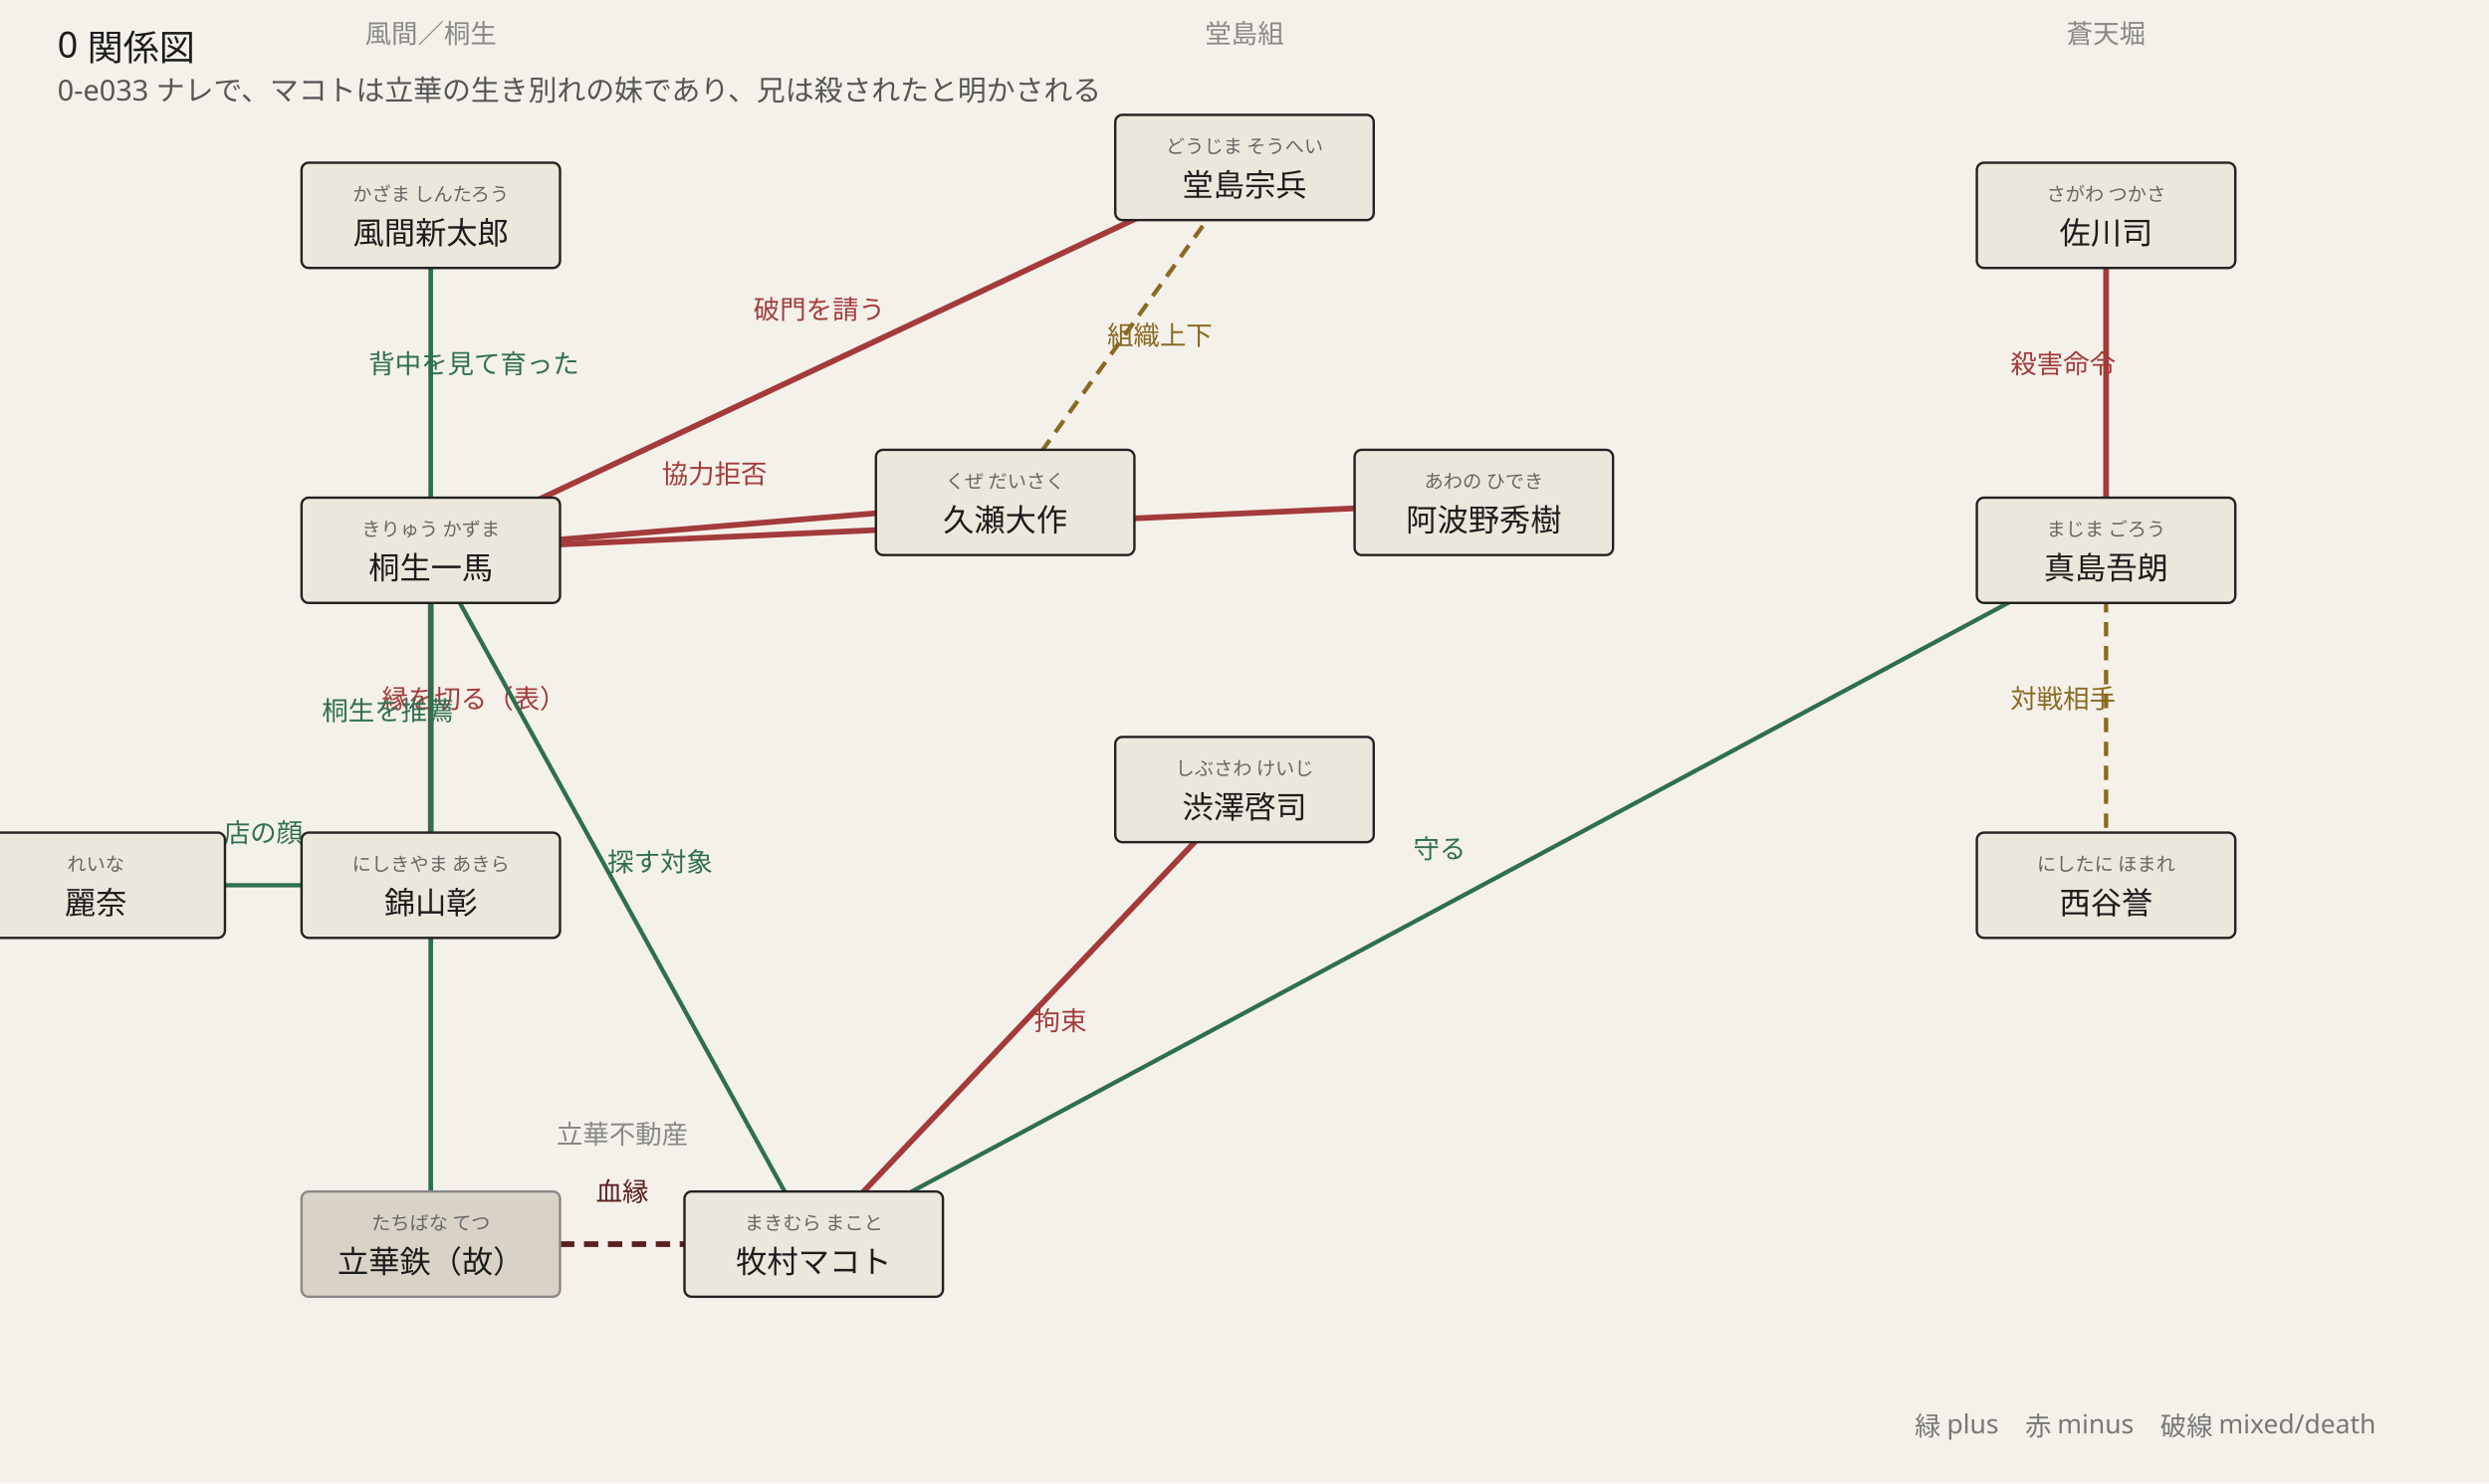
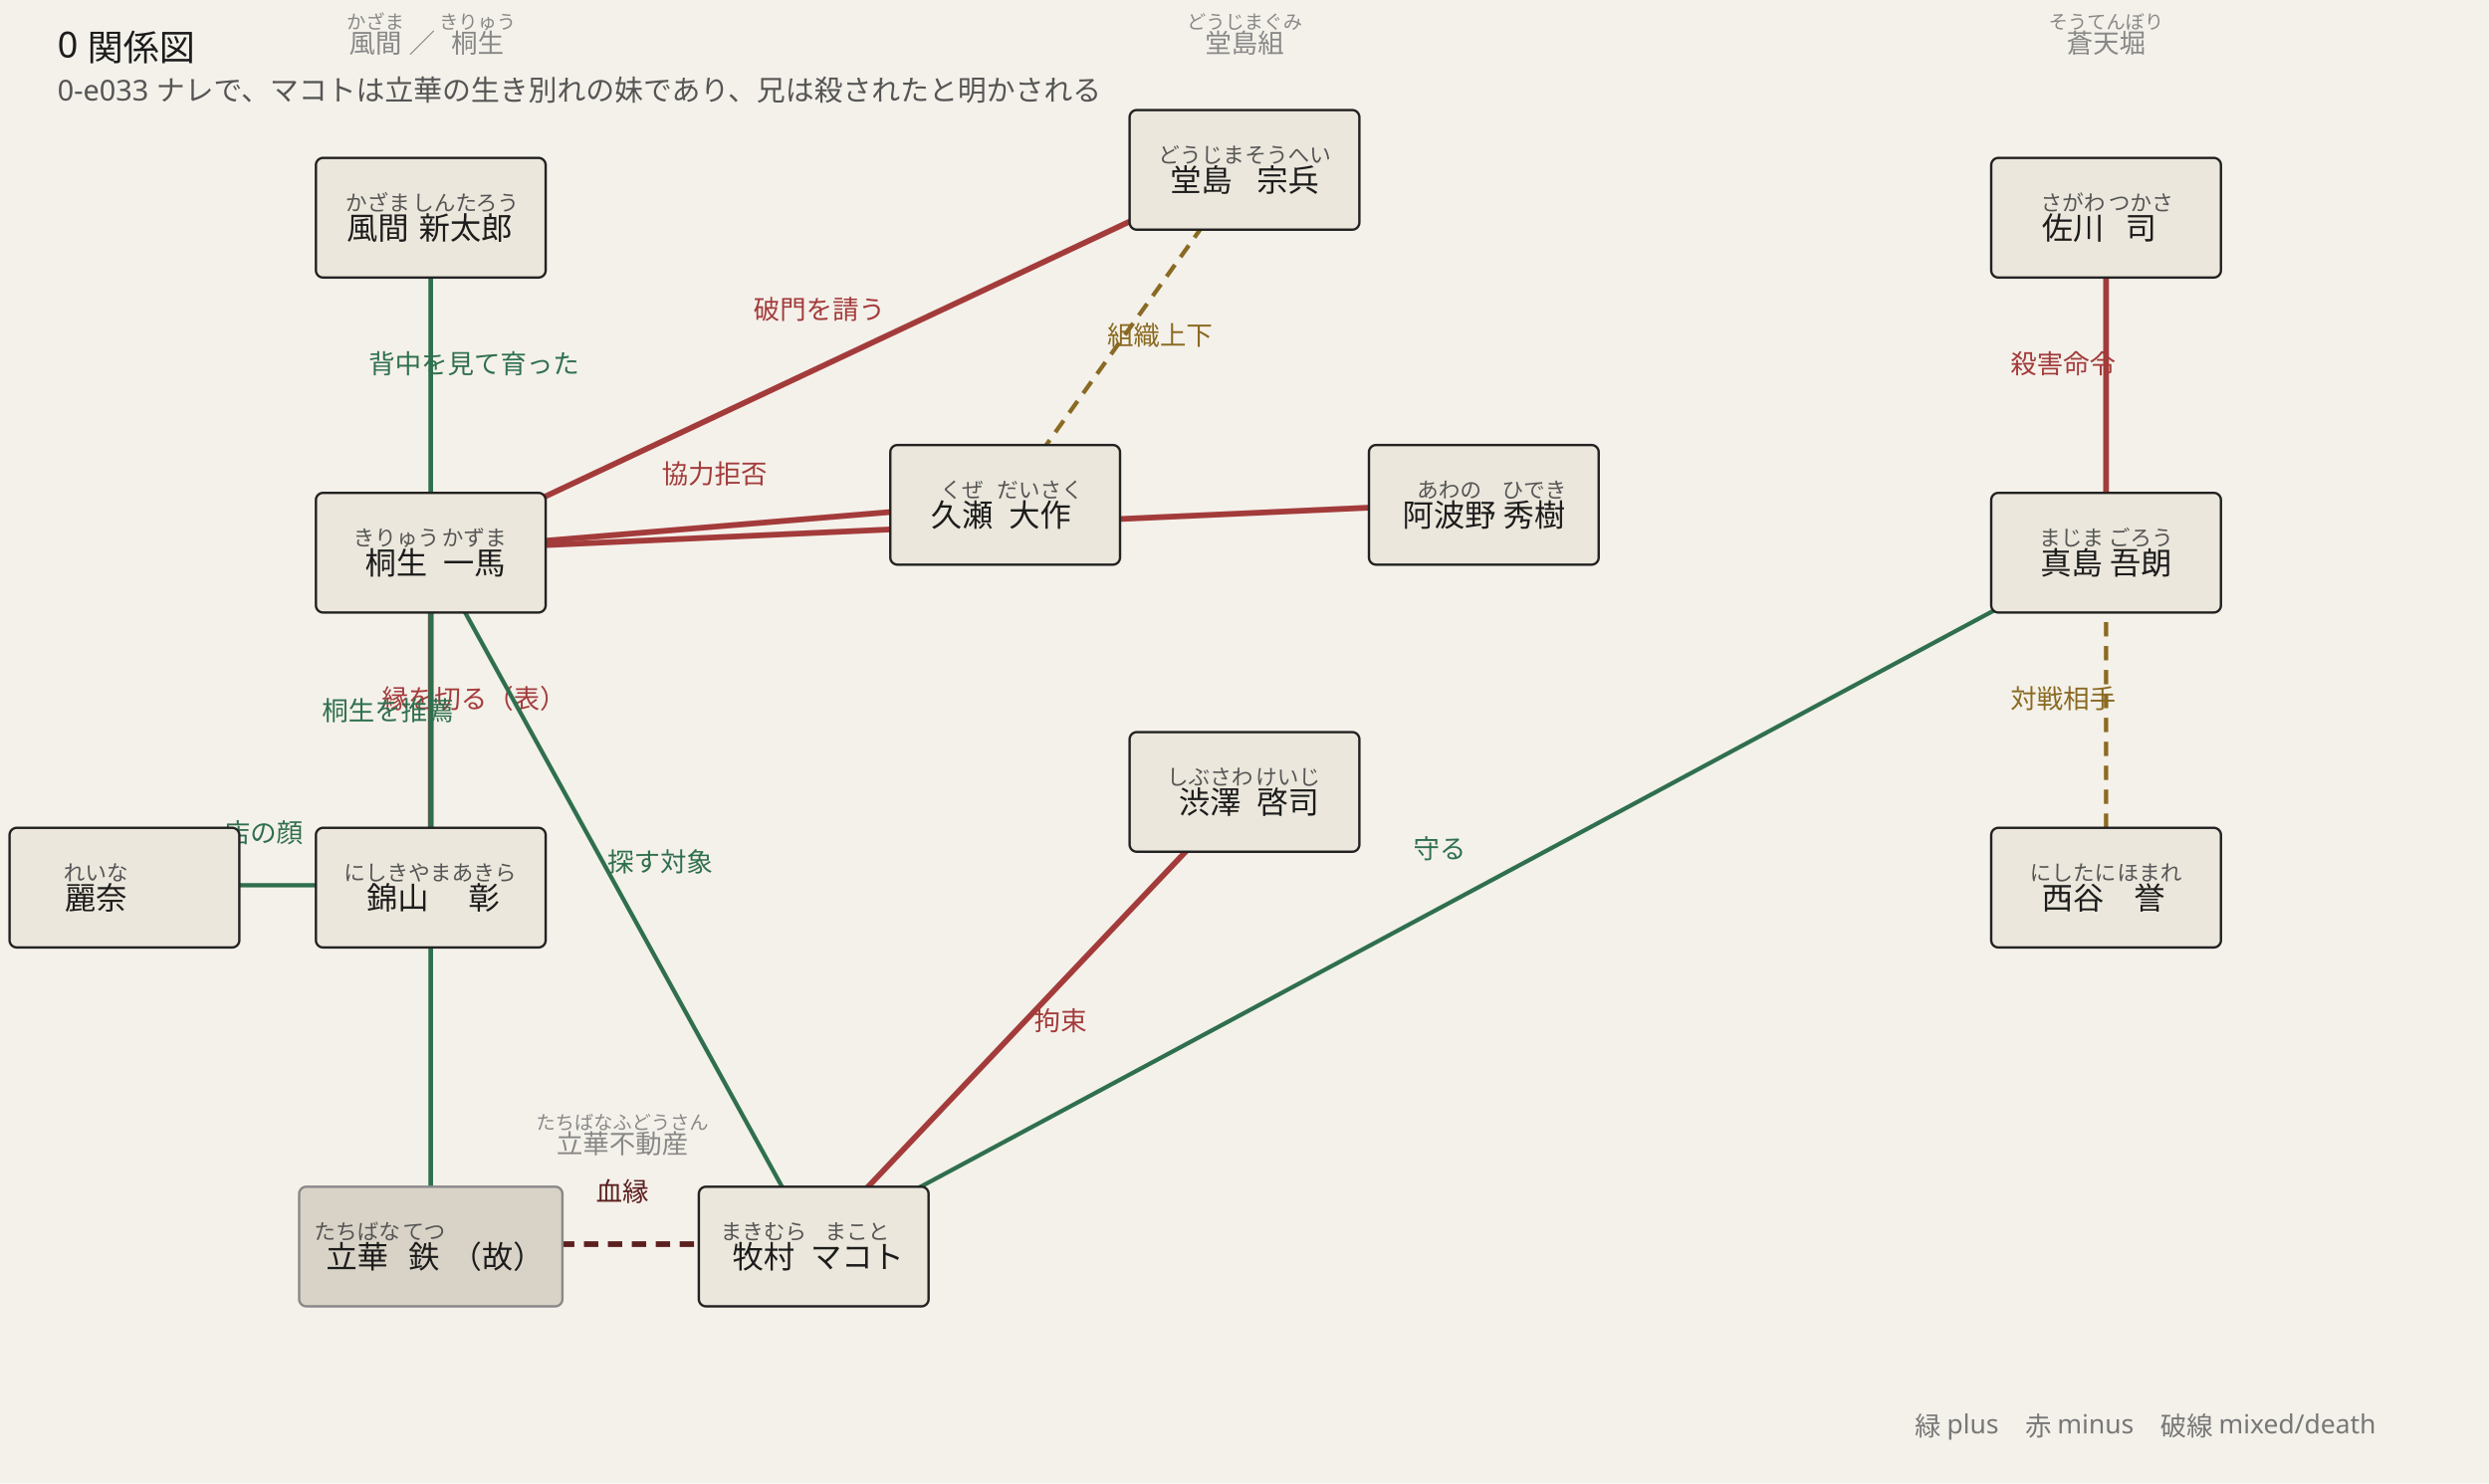
<svg xmlns="http://www.w3.org/2000/svg" viewBox="0 0 1040 620" width="1040" height="620">
  <rect width="1040" height="620" fill="#f4f1ea" />
  <text x="24" y="24" font-family="Yu Gothic, Meiryo, sans-serif" font-size="15" fill="#1c1c1c">0 関係図</text>
  <text x="24" y="42" font-family="Yu Gothic, Meiryo, sans-serif" font-size="12" fill="#555">0-e033  ナレで、マコトは立華の生き別れの妹であり、兄は殺されたと明かされる</text>
-   <text x="180" y="18" text-anchor="middle" font-family="Yu Gothic, Meiryo, sans-serif" font-size="11" fill="#888">風間／桐生</text>
-   <text x="520" y="18" text-anchor="middle" font-family="Yu Gothic, Meiryo, sans-serif" font-size="11" fill="#888">堂島組</text>
-   <text x="880" y="18" text-anchor="middle" font-family="Yu Gothic, Meiryo, sans-serif" font-size="11" fill="#888">蒼天堀</text>
-   <text x="260" y="478" text-anchor="middle" font-family="Yu Gothic, Meiryo, sans-serif" font-size="11" fill="#888">立華不動産</text>
+   <text x="156.8" y="12.0" text-anchor="middle" font-family="Yu Gothic, Meiryo, sans-serif" font-size="8" fill="#888">かざま</text>
+   <text x="156.8" y="22.0" text-anchor="middle" font-family="Yu Gothic, Meiryo, sans-serif" font-size="11" fill="#888">風間</text>
+   <text x="176.3" y="22.0" text-anchor="middle" font-family="Yu Gothic, Meiryo, sans-serif" font-size="11" fill="#888">／</text>
+   <text x="199.5" y="12.0" text-anchor="middle" font-family="Yu Gothic, Meiryo, sans-serif" font-size="8" fill="#888">きりゅう</text>
+   <text x="199.5" y="22.0" text-anchor="middle" font-family="Yu Gothic, Meiryo, sans-serif" font-size="11" fill="#888">桐生</text>
+   <text x="520.0" y="12.0" text-anchor="middle" font-family="Yu Gothic, Meiryo, sans-serif" font-size="8" fill="#888">どうじまぐみ</text>
+   <text x="520.0" y="22.0" text-anchor="middle" font-family="Yu Gothic, Meiryo, sans-serif" font-size="11" fill="#888">堂島組</text>
+   <text x="880.0" y="12.0" text-anchor="middle" font-family="Yu Gothic, Meiryo, sans-serif" font-size="8" fill="#888">そうてんぼり</text>
+   <text x="880.0" y="22.0" text-anchor="middle" font-family="Yu Gothic, Meiryo, sans-serif" font-size="11" fill="#888">蒼天堀</text>
+   <text x="260.0" y="472.0" text-anchor="middle" font-family="Yu Gothic, Meiryo, sans-serif" font-size="8" fill="#888">たちばなふどうさん</text>
+   <text x="260.0" y="482.0" text-anchor="middle" font-family="Yu Gothic, Meiryo, sans-serif" font-size="11" fill="#888">立華不動産</text>
  <line x1="180" y1="230" x2="180" y2="370" stroke="#a33b3b" stroke-width="2.4" />
  <text x="198.0" y="296.0" text-anchor="middle" font-family="Yu Gothic, Meiryo, sans-serif" font-size="11" fill="#a33b3b">縁を切る（表）</text>
  <line x1="180" y1="230" x2="420" y2="210" stroke="#a33b3b" stroke-width="2.4" />
  <text x="298.5" y="202.0" text-anchor="middle" font-family="Yu Gothic, Meiryo, sans-serif" font-size="11" fill="#a33b3b">協力拒否</text>
  <line x1="520" y1="70" x2="420" y2="210" stroke="#8a6a22" stroke-width="1.8" stroke-dasharray="6 4" />
  <text x="484.6" y="144.1" text-anchor="middle" font-family="Yu Gothic, Meiryo, sans-serif" font-size="11" fill="#8a6a22">組織上下</text>
  <line x1="180" y1="90" x2="180" y2="230" stroke="#2f6f4e" stroke-width="1.8" />
  <text x="198.0" y="156.0" text-anchor="middle" font-family="Yu Gothic, Meiryo, sans-serif" font-size="11" fill="#2f6f4e">背中を見て育った</text>
  <line x1="520" y1="70" x2="180" y2="230" stroke="#a33b3b" stroke-width="2.4" />
  <text x="342.3" y="133.3" text-anchor="middle" font-family="Yu Gothic, Meiryo, sans-serif" font-size="11" fill="#a33b3b">破門を請う</text>
  <line x1="180" y1="230" x2="180" y2="520" stroke="#2f6f4e" stroke-width="1.8" />
  <text x="198.0" y="371.0" text-anchor="middle" font-family="Yu Gothic, Meiryo, sans-serif" font-size="11" fill="#2f6f4e">接触</text>
  <line x1="180" y1="90" x2="180" y2="520" stroke="#2f6f4e" stroke-width="1.8" />
  <text x="162.0" y="301.0" text-anchor="middle" font-family="Yu Gothic, Meiryo, sans-serif" font-size="11" fill="#2f6f4e">桐生を推薦</text>
  <line x1="880" y1="230" x2="880" y2="90" stroke="#a33b3b" stroke-width="2.4" />
  <text x="862.0" y="156.0" text-anchor="middle" font-family="Yu Gothic, Meiryo, sans-serif" font-size="11" fill="#a33b3b">殺害命令</text>
  <line x1="880" y1="230" x2="340" y2="520" stroke="#2f6f4e" stroke-width="1.8" />
  <text x="601.5" y="358.7" text-anchor="middle" font-family="Yu Gothic, Meiryo, sans-serif" font-size="11" fill="#2f6f4e">守る</text>
  <line x1="180" y1="370" x2="40" y2="370" stroke="#2f6f4e" stroke-width="1.8" />
  <text x="110.0" y="352.0" text-anchor="middle" font-family="Yu Gothic, Meiryo, sans-serif" font-size="11" fill="#2f6f4e">店の顔</text>
  <line x1="620" y1="210" x2="180" y2="230" stroke="#a33b3b" stroke-width="2.4" />
  <text x="399.2" y="202.0" text-anchor="middle" font-family="Yu Gothic, Meiryo, sans-serif" font-size="11" fill="#a33b3b">包囲網</text>
  <line x1="880" y1="230" x2="880" y2="370" stroke="#8a6a22" stroke-width="1.8" stroke-dasharray="6 4" />
  <text x="862.0" y="296.0" text-anchor="middle" font-family="Yu Gothic, Meiryo, sans-serif" font-size="11" fill="#8a6a22">対戦相手</text>
  <line x1="340" y1="520" x2="180" y2="520" stroke="#5c1f1f" stroke-width="2.4" stroke-dasharray="6 4" />
  <text x="260.0" y="502.0" text-anchor="middle" font-family="Yu Gothic, Meiryo, sans-serif" font-size="11" fill="#5c1f1f">血縁</text>
  <line x1="180" y1="230" x2="340" y2="520" stroke="#2f6f4e" stroke-width="1.8" />
  <text x="275.8" y="364.2" text-anchor="middle" font-family="Yu Gothic, Meiryo, sans-serif" font-size="11" fill="#2f6f4e">探す対象</text>
  <line x1="340" y1="520" x2="520" y2="330" stroke="#a33b3b" stroke-width="2.4" />
  <text x="443.1" y="430.6" text-anchor="middle" font-family="Yu Gothic, Meiryo, sans-serif" font-size="11" fill="#a33b3b">拘束</text>
-   <rect x="466" y="48" width="108" height="44" rx="3" fill="#ece7dc" stroke="#222" />
-   <text x="520" y="64" text-anchor="middle" font-family="Yu Gothic, Meiryo, sans-serif" font-size="8" fill="#666">どうじま そうへい</text>
-   <text x="520" y="82" text-anchor="middle" font-family="Yu Gothic, Meiryo, sans-serif" font-size="13" fill="#1c1c1c">堂島宗兵</text>
-   <rect x="126" y="68" width="108" height="44" rx="3" fill="#ece7dc" stroke="#222" />
-   <text x="180" y="84" text-anchor="middle" font-family="Yu Gothic, Meiryo, sans-serif" font-size="8" fill="#666">かざま しんたろう</text>
-   <text x="180" y="102" text-anchor="middle" font-family="Yu Gothic, Meiryo, sans-serif" font-size="13" fill="#1c1c1c">風間新太郎</text>
-   <rect x="826" y="68" width="108" height="44" rx="3" fill="#ece7dc" stroke="#222" />
-   <text x="880" y="84" text-anchor="middle" font-family="Yu Gothic, Meiryo, sans-serif" font-size="8" fill="#666">さがわ つかさ</text>
-   <text x="880" y="102" text-anchor="middle" font-family="Yu Gothic, Meiryo, sans-serif" font-size="13" fill="#1c1c1c">佐川司</text>
-   <rect x="366" y="188" width="108" height="44" rx="3" fill="#ece7dc" stroke="#222" />
-   <text x="420" y="204" text-anchor="middle" font-family="Yu Gothic, Meiryo, sans-serif" font-size="8" fill="#666">くぜ だいさく</text>
-   <text x="420" y="222" text-anchor="middle" font-family="Yu Gothic, Meiryo, sans-serif" font-size="13" fill="#1c1c1c">久瀬大作</text>
-   <rect x="566" y="188" width="108" height="44" rx="3" fill="#ece7dc" stroke="#222" />
-   <text x="620" y="204" text-anchor="middle" font-family="Yu Gothic, Meiryo, sans-serif" font-size="8" fill="#666">あわの ひでき</text>
-   <text x="620" y="222" text-anchor="middle" font-family="Yu Gothic, Meiryo, sans-serif" font-size="13" fill="#1c1c1c">阿波野秀樹</text>
-   <rect x="126" y="208" width="108" height="44" rx="3" fill="#ece7dc" stroke="#222" />
-   <text x="180" y="224" text-anchor="middle" font-family="Yu Gothic, Meiryo, sans-serif" font-size="8" fill="#666">きりゅう かずま</text>
-   <text x="180" y="242" text-anchor="middle" font-family="Yu Gothic, Meiryo, sans-serif" font-size="13" fill="#1c1c1c">桐生一馬</text>
-   <rect x="826" y="208" width="108" height="44" rx="3" fill="#ece7dc" stroke="#222" />
-   <text x="880" y="224" text-anchor="middle" font-family="Yu Gothic, Meiryo, sans-serif" font-size="8" fill="#666">まじま ごろう</text>
-   <text x="880" y="242" text-anchor="middle" font-family="Yu Gothic, Meiryo, sans-serif" font-size="13" fill="#1c1c1c">真島吾朗</text>
-   <rect x="466" y="308" width="108" height="44" rx="3" fill="#ece7dc" stroke="#222" />
-   <text x="520" y="324" text-anchor="middle" font-family="Yu Gothic, Meiryo, sans-serif" font-size="8" fill="#666">しぶさわ けいじ</text>
-   <text x="520" y="342" text-anchor="middle" font-family="Yu Gothic, Meiryo, sans-serif" font-size="13" fill="#1c1c1c">渋澤啓司</text>
-   <rect x="-14" y="348" width="108" height="44" rx="3" fill="#ece7dc" stroke="#222" />
-   <text x="40" y="364" text-anchor="middle" font-family="Yu Gothic, Meiryo, sans-serif" font-size="8" fill="#666">れいな</text>
-   <text x="40" y="382" text-anchor="middle" font-family="Yu Gothic, Meiryo, sans-serif" font-size="13" fill="#1c1c1c">麗奈</text>
-   <rect x="126" y="348" width="108" height="44" rx="3" fill="#ece7dc" stroke="#222" />
-   <text x="180" y="364" text-anchor="middle" font-family="Yu Gothic, Meiryo, sans-serif" font-size="8" fill="#666">にしきやま あきら</text>
-   <text x="180" y="382" text-anchor="middle" font-family="Yu Gothic, Meiryo, sans-serif" font-size="13" fill="#1c1c1c">錦山彰</text>
-   <rect x="826" y="348" width="108" height="44" rx="3" fill="#ece7dc" stroke="#222" />
-   <text x="880" y="364" text-anchor="middle" font-family="Yu Gothic, Meiryo, sans-serif" font-size="8" fill="#666">にしたに ほまれ</text>
-   <text x="880" y="382" text-anchor="middle" font-family="Yu Gothic, Meiryo, sans-serif" font-size="13" fill="#1c1c1c">西谷誉</text>
-   <rect x="126" y="498" width="108" height="44" rx="3" fill="#d9d3c7" stroke="#888" />
-   <text x="180" y="514" text-anchor="middle" font-family="Yu Gothic, Meiryo, sans-serif" font-size="8" fill="#666">たちばな てつ</text>
-   <text x="180" y="532" text-anchor="middle" font-family="Yu Gothic, Meiryo, sans-serif" font-size="13" fill="#1c1c1c">立華鉄（故）</text>
-   <rect x="286" y="498" width="108" height="44" rx="3" fill="#ece7dc" stroke="#222" />
-   <text x="340" y="514" text-anchor="middle" font-family="Yu Gothic, Meiryo, sans-serif" font-size="8" fill="#666">まきむら まこと</text>
-   <text x="340" y="532" text-anchor="middle" font-family="Yu Gothic, Meiryo, sans-serif" font-size="13" fill="#1c1c1c">牧村マコト</text>
+   <rect x="472.0" y="46.0" width="96" height="50" rx="3" fill="#ece7dc" stroke="#222" />
+   <text x="501.9" y="68.0" text-anchor="middle" font-family="Yu Gothic, Meiryo, sans-serif" font-size="9" fill="#555">どうじま</text>
+   <text x="501.9" y="80.0" text-anchor="middle" font-family="Yu Gothic, Meiryo, sans-serif" font-size="13" fill="#1c1c1c">堂島</text>
+   <text x="538.1" y="68.0" text-anchor="middle" font-family="Yu Gothic, Meiryo, sans-serif" font-size="9" fill="#555">そうへい</text>
+   <text x="538.1" y="80.0" text-anchor="middle" font-family="Yu Gothic, Meiryo, sans-serif" font-size="13" fill="#1c1c1c">宗兵</text>
+   <rect x="832.0" y="66.0" width="96" height="50" rx="3" fill="#ece7dc" stroke="#222" />
+   <text x="866.1" y="88.0" text-anchor="middle" font-family="Yu Gothic, Meiryo, sans-serif" font-size="9" fill="#555">さがわ</text>
+   <text x="866.1" y="100.0" text-anchor="middle" font-family="Yu Gothic, Meiryo, sans-serif" font-size="13" fill="#1c1c1c">佐川</text>
+   <text x="894.5" y="88.0" text-anchor="middle" font-family="Yu Gothic, Meiryo, sans-serif" font-size="9" fill="#555">つかさ</text>
+   <text x="894.5" y="100.0" text-anchor="middle" font-family="Yu Gothic, Meiryo, sans-serif" font-size="13" fill="#1c1c1c">司</text>
+   <rect x="132.0" y="66.0" width="96" height="50" rx="3" fill="#ece7dc" stroke="#222" />
+   <text x="157.8" y="88.0" text-anchor="middle" font-family="Yu Gothic, Meiryo, sans-serif" font-size="9" fill="#555">かざま</text>
+   <text x="157.8" y="100.0" text-anchor="middle" font-family="Yu Gothic, Meiryo, sans-serif" font-size="13" fill="#1c1c1c">風間</text>
+   <text x="194.5" y="88.0" text-anchor="middle" font-family="Yu Gothic, Meiryo, sans-serif" font-size="9" fill="#555">しんたろう</text>
+   <text x="194.5" y="100.0" text-anchor="middle" font-family="Yu Gothic, Meiryo, sans-serif" font-size="13" fill="#1c1c1c">新太郎</text>
+   <rect x="572.0" y="186.0" width="96" height="50" rx="3" fill="#ece7dc" stroke="#222" />
+   <text x="605.5" y="208.0" text-anchor="middle" font-family="Yu Gothic, Meiryo, sans-serif" font-size="9" fill="#555">あわの</text>
+   <text x="605.5" y="220.0" text-anchor="middle" font-family="Yu Gothic, Meiryo, sans-serif" font-size="13" fill="#1c1c1c">阿波野</text>
+   <text x="641.0" y="208.0" text-anchor="middle" font-family="Yu Gothic, Meiryo, sans-serif" font-size="9" fill="#555">ひでき</text>
+   <text x="641.0" y="220.0" text-anchor="middle" font-family="Yu Gothic, Meiryo, sans-serif" font-size="13" fill="#1c1c1c">秀樹</text>
+   <rect x="372.0" y="186.0" width="96" height="50" rx="3" fill="#ece7dc" stroke="#222" />
+   <text x="401.9" y="208.0" text-anchor="middle" font-family="Yu Gothic, Meiryo, sans-serif" font-size="9" fill="#555">くぜ</text>
+   <text x="401.9" y="220.0" text-anchor="middle" font-family="Yu Gothic, Meiryo, sans-serif" font-size="13" fill="#1c1c1c">久瀬</text>
+   <text x="434.5" y="208.0" text-anchor="middle" font-family="Yu Gothic, Meiryo, sans-serif" font-size="9" fill="#555">だいさく</text>
+   <text x="434.5" y="220.0" text-anchor="middle" font-family="Yu Gothic, Meiryo, sans-serif" font-size="13" fill="#1c1c1c">大作</text>
+   <rect x="132.0" y="206.0" width="96" height="50" rx="3" fill="#ece7dc" stroke="#222" />
+   <text x="165.5" y="228.0" text-anchor="middle" font-family="Yu Gothic, Meiryo, sans-serif" font-size="9" fill="#555">きりゅう</text>
+   <text x="165.5" y="240.0" text-anchor="middle" font-family="Yu Gothic, Meiryo, sans-serif" font-size="13" fill="#1c1c1c">桐生</text>
+   <text x="198.1" y="228.0" text-anchor="middle" font-family="Yu Gothic, Meiryo, sans-serif" font-size="9" fill="#555">かずま</text>
+   <text x="198.1" y="240.0" text-anchor="middle" font-family="Yu Gothic, Meiryo, sans-serif" font-size="13" fill="#1c1c1c">一馬</text>
+   <rect x="832.0" y="206.0" width="96" height="50" rx="3" fill="#ece7dc" stroke="#222" />
+   <text x="865.5" y="228.0" text-anchor="middle" font-family="Yu Gothic, Meiryo, sans-serif" font-size="9" fill="#555">まじま</text>
+   <text x="865.5" y="240.0" text-anchor="middle" font-family="Yu Gothic, Meiryo, sans-serif" font-size="13" fill="#1c1c1c">真島</text>
+   <text x="894.5" y="228.0" text-anchor="middle" font-family="Yu Gothic, Meiryo, sans-serif" font-size="9" fill="#555">ごろう</text>
+   <text x="894.5" y="240.0" text-anchor="middle" font-family="Yu Gothic, Meiryo, sans-serif" font-size="13" fill="#1c1c1c">吾朗</text>
+   <rect x="472.0" y="306.0" width="96" height="50" rx="3" fill="#ece7dc" stroke="#222" />
+   <text x="505.5" y="328.0" text-anchor="middle" font-family="Yu Gothic, Meiryo, sans-serif" font-size="9" fill="#555">しぶさわ</text>
+   <text x="505.5" y="340.0" text-anchor="middle" font-family="Yu Gothic, Meiryo, sans-serif" font-size="13" fill="#1c1c1c">渋澤</text>
+   <text x="538.1" y="328.0" text-anchor="middle" font-family="Yu Gothic, Meiryo, sans-serif" font-size="9" fill="#555">けいじ</text>
+   <text x="538.1" y="340.0" text-anchor="middle" font-family="Yu Gothic, Meiryo, sans-serif" font-size="13" fill="#1c1c1c">啓司</text>
+   <rect x="132.0" y="346.0" width="96" height="50" rx="3" fill="#ece7dc" stroke="#222" />
+   <text x="166.1" y="368.0" text-anchor="middle" font-family="Yu Gothic, Meiryo, sans-serif" font-size="9" fill="#555">にしきやま</text>
+   <text x="166.1" y="380.0" text-anchor="middle" font-family="Yu Gothic, Meiryo, sans-serif" font-size="13" fill="#1c1c1c">錦山</text>
+   <text x="202.2" y="368.0" text-anchor="middle" font-family="Yu Gothic, Meiryo, sans-serif" font-size="9" fill="#555">あきら</text>
+   <text x="202.2" y="380.0" text-anchor="middle" font-family="Yu Gothic, Meiryo, sans-serif" font-size="13" fill="#1c1c1c">彰</text>
+   <rect x="832.0" y="346.0" width="96" height="50" rx="3" fill="#ece7dc" stroke="#222" />
+   <text x="866.1" y="368.0" text-anchor="middle" font-family="Yu Gothic, Meiryo, sans-serif" font-size="9" fill="#555">にしたに</text>
+   <text x="866.1" y="380.0" text-anchor="middle" font-family="Yu Gothic, Meiryo, sans-serif" font-size="13" fill="#1c1c1c">西谷</text>
+   <text x="898.1" y="368.0" text-anchor="middle" font-family="Yu Gothic, Meiryo, sans-serif" font-size="9" fill="#555">ほまれ</text>
+   <text x="898.1" y="380.0" text-anchor="middle" font-family="Yu Gothic, Meiryo, sans-serif" font-size="13" fill="#1c1c1c">誉</text>
+   <rect x="4.0" y="346.0" width="96" height="50" rx="3" fill="#ece7dc" stroke="#222" />
+   <text x="40.0" y="368.0" text-anchor="middle" font-family="Yu Gothic, Meiryo, sans-serif" font-size="9" fill="#555">れいな</text>
+   <text x="40.0" y="380.0" text-anchor="middle" font-family="Yu Gothic, Meiryo, sans-serif" font-size="13" fill="#1c1c1c">麗奈</text>
+   <rect x="292.0" y="496.0" width="96" height="50" rx="3" fill="#ece7dc" stroke="#222" />
+   <text x="319.0" y="518.0" text-anchor="middle" font-family="Yu Gothic, Meiryo, sans-serif" font-size="9" fill="#555">まきむら</text>
+   <text x="319.0" y="530.0" text-anchor="middle" font-family="Yu Gothic, Meiryo, sans-serif" font-size="13" fill="#1c1c1c">牧村</text>
+   <text x="358.1" y="518.0" text-anchor="middle" font-family="Yu Gothic, Meiryo, sans-serif" font-size="9" fill="#555">まこと</text>
+   <text x="358.1" y="530.0" text-anchor="middle" font-family="Yu Gothic, Meiryo, sans-serif" font-size="13" fill="#1c1c1c">マコト</text>
+   <rect x="125.0" y="496.0" width="110" height="50" rx="3" fill="#d9d3c7" stroke="#888" />
+   <text x="149.2" y="518.0" text-anchor="middle" font-family="Yu Gothic, Meiryo, sans-serif" font-size="9" fill="#555">たちばな</text>
+   <text x="149.2" y="530.0" text-anchor="middle" font-family="Yu Gothic, Meiryo, sans-serif" font-size="13" fill="#1c1c1c">立華</text>
+   <text x="177.1" y="518.0" text-anchor="middle" font-family="Yu Gothic, Meiryo, sans-serif" font-size="9" fill="#555">てつ</text>
+   <text x="177.1" y="530.0" text-anchor="middle" font-family="Yu Gothic, Meiryo, sans-serif" font-size="13" fill="#1c1c1c">鉄</text>
+   <text x="207.8" y="530.0" text-anchor="middle" font-family="Yu Gothic, Meiryo, sans-serif" font-size="13" fill="#1c1c1c">（故）</text>
  <text x="800" y="600" font-family="Yu Gothic, Meiryo, sans-serif" font-size="11" fill="#777">緑 plus　赤 minus　破線 mixed/death</text>
</svg>
